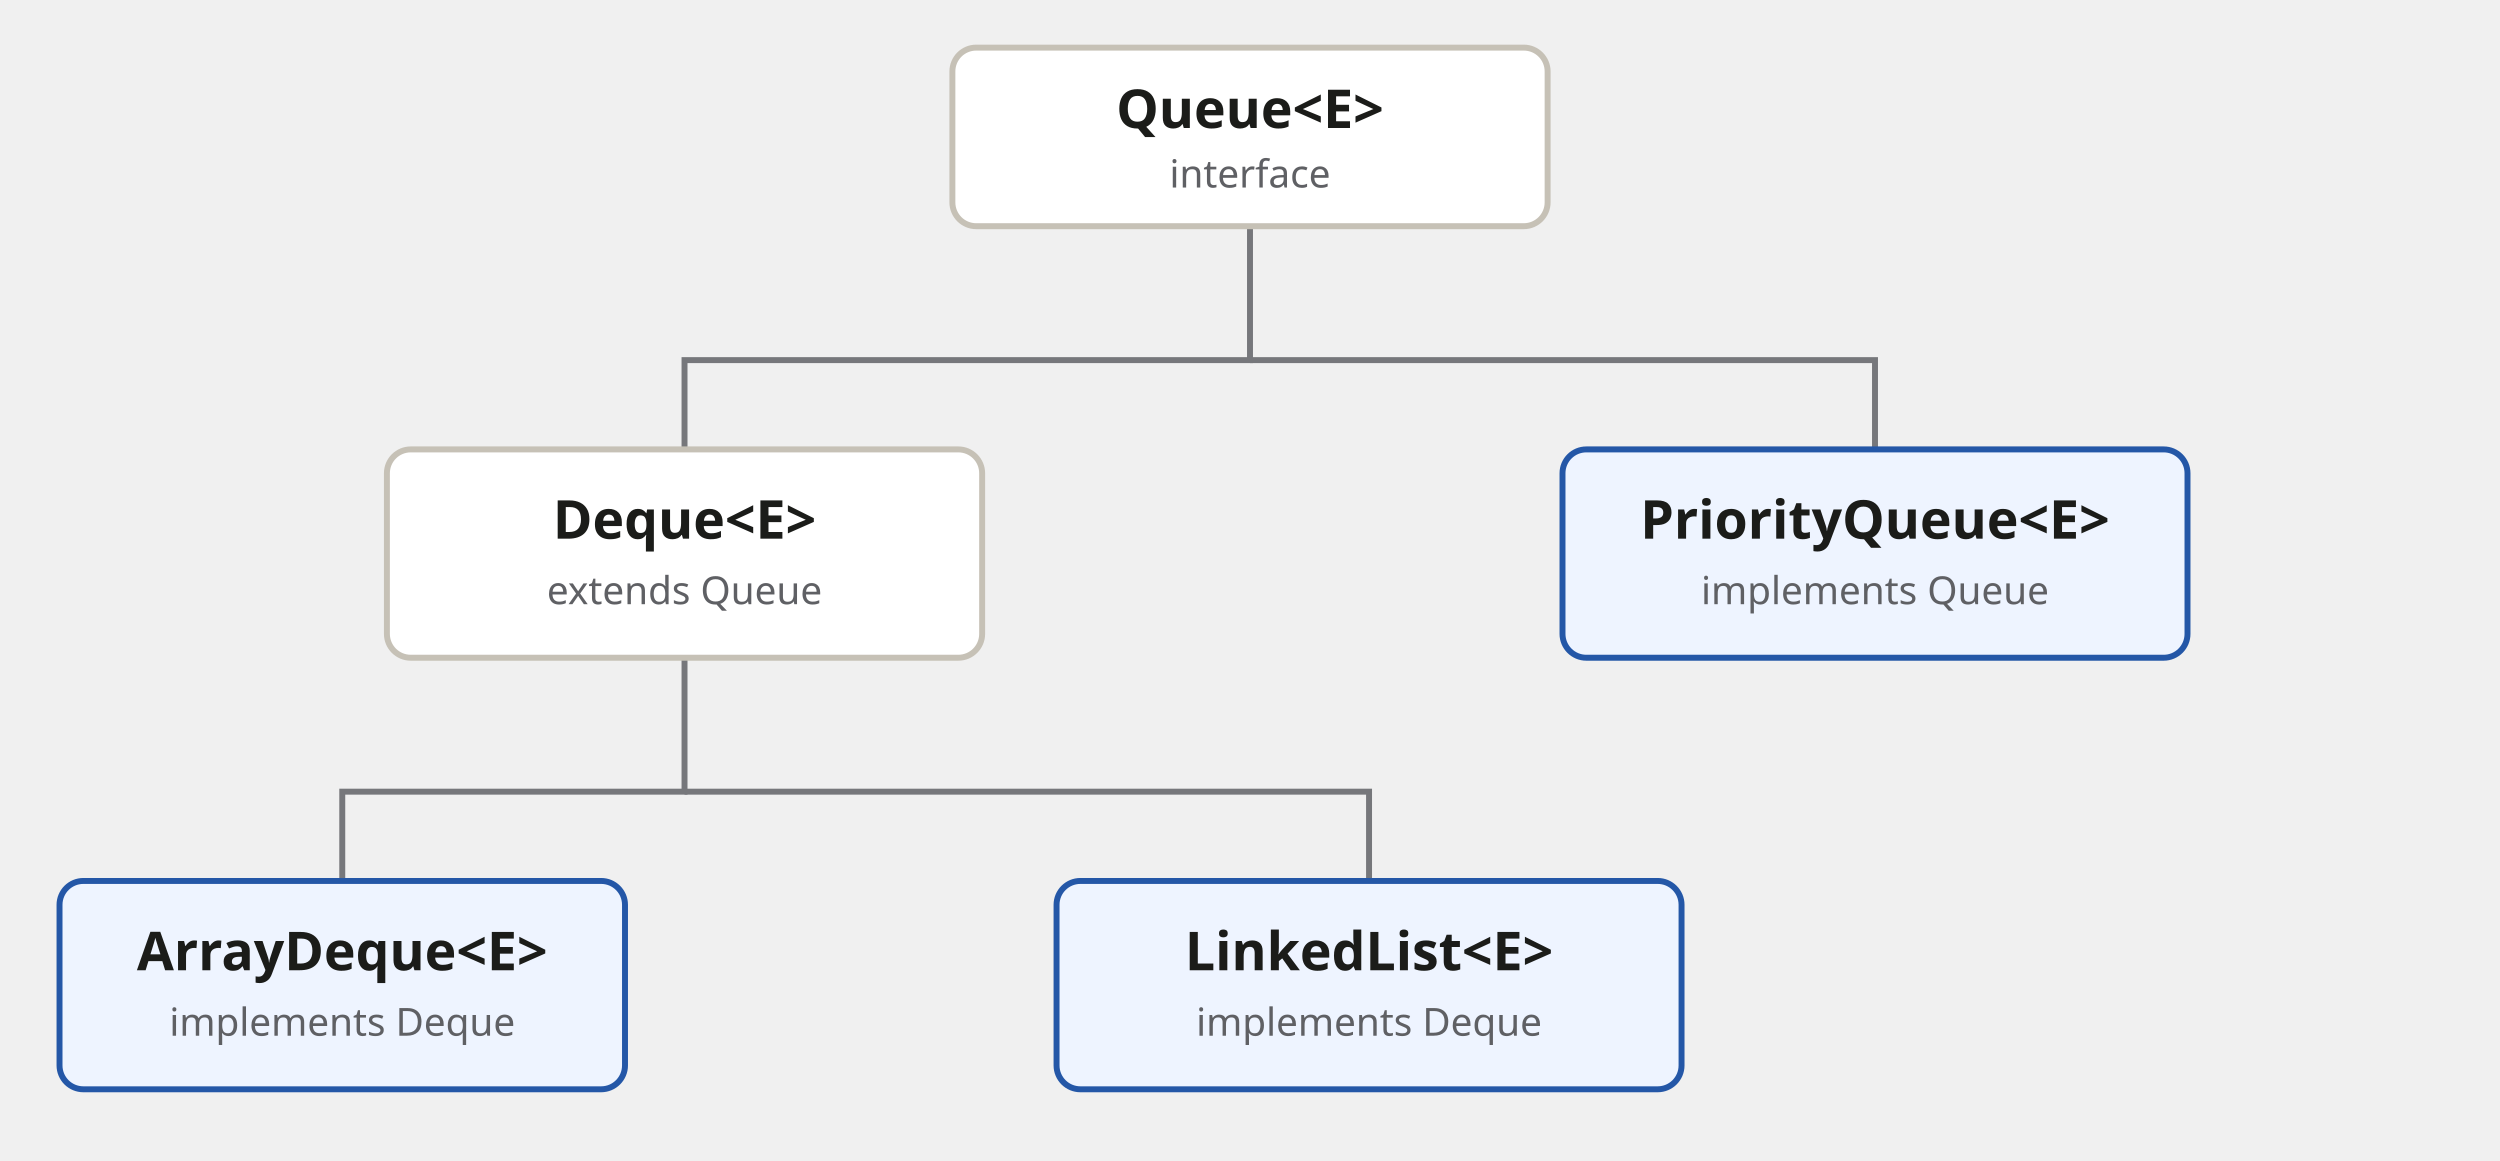
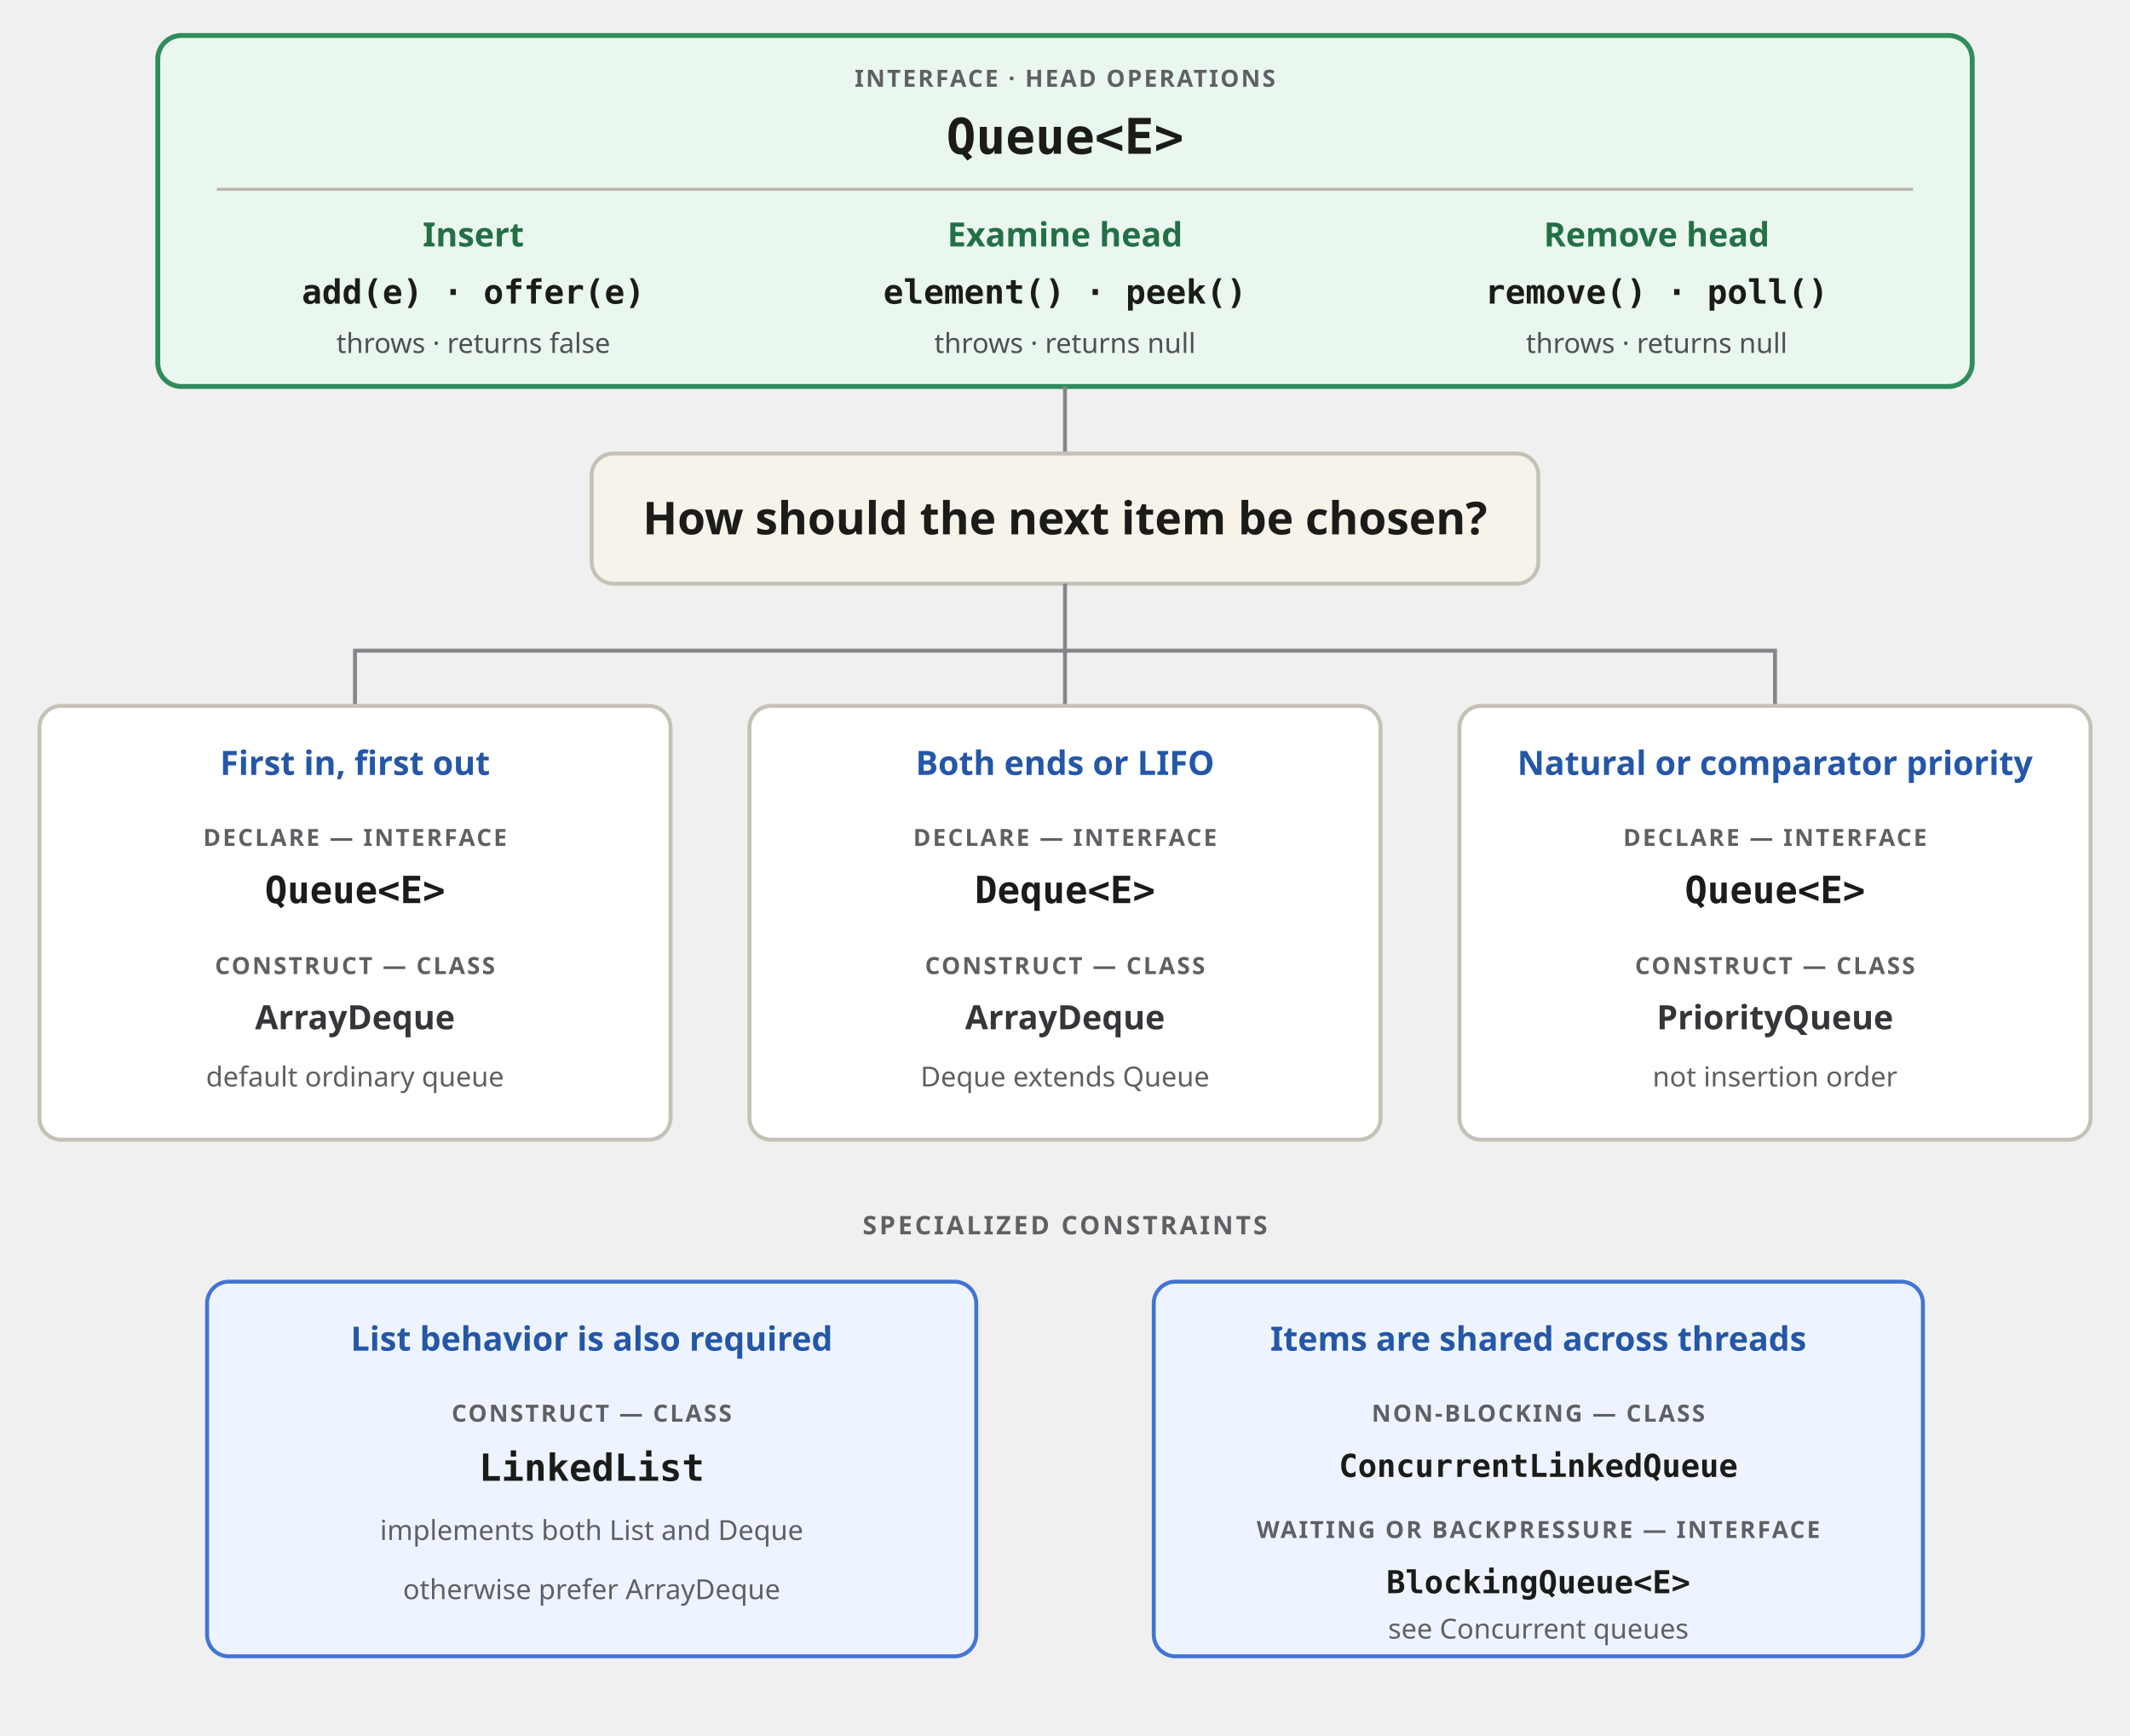
- <svg xmlns="http://www.w3.org/2000/svg" viewBox="0 0 840 390" role="img" aria-labelledby="title description">
+ <svg xmlns="http://www.w3.org/2000/svg" viewBox="0 0 1080 880" role="img" aria-labelledby="title description">
  <defs>
    <style>
-       .interface { fill: #ffffff; stroke: #c6c1b6; stroke-width: 2; }
-       .implementation { fill: #eef4ff; stroke: #2457a7; stroke-width: 2; }
-       .branch { fill: none; stroke: #76777b; stroke-width: 2; }
-       .type { fill: #1b1c19; font: 600 18px 'Plus Jakarta Sans', 'Avenir Next', 'Segoe UI', sans-serif; text-anchor: middle; }
-       .kind { fill: #5f6064; font: 500 13px 'Plus Jakarta Sans', 'Avenir Next', 'Segoe UI', sans-serif; text-anchor: middle; }
+       .interface { fill: #eaf7ef; stroke: #2f8d5c; stroke-width: 2.5; }
+       .prompt { fill: #f7f3ea; stroke: #c6c1b6; stroke-width: 2; }
+       .choice { fill: #ffffff; stroke: #c6c1b6; stroke-width: 2; }
+       .specialized { fill: #eef4ff; stroke: #4274d6; stroke-width: 2; }
+       .branch { fill: none; stroke: #85868a; stroke-width: 2; }
+       .divider { fill: none; stroke: #b8b4aa; stroke-width: 1.5; }
+       .kind { fill: #5f6064; font: 700 12px 'Plus Jakarta Sans', 'Avenir Next', 'Segoe UI', sans-serif; letter-spacing: 1px; text-anchor: middle; }
+       .rootType { fill: #1b1c19; font: 700 25px 'SFMono-Regular', Consolas, monospace; text-anchor: middle; }
+       .method { fill: #1b1c19; font: 600 17px 'SFMono-Regular', Consolas, monospace; text-anchor: middle; }
+       .result { fill: #4f5054; font: 500 14px 'Plus Jakarta Sans', 'Avenir Next', 'Segoe UI', sans-serif; text-anchor: middle; }
+       .promptText { fill: #1b1c19; font: 700 23px 'Plus Jakarta Sans', 'Avenir Next', 'Segoe UI', sans-serif; text-anchor: middle; }
+       .accent { fill: #2457a7; font: 700 17px 'Plus Jakarta Sans', 'Avenir Next', 'Segoe UI', sans-serif; text-anchor: middle; }
+       .greenAccent { fill: #237047; }
+       .type { fill: #1b1c19; font: 700 19px 'SFMono-Regular', Consolas, monospace; text-anchor: middle; }
+       .className { fill: #35363a; font: 600 17px 'Plus Jakarta Sans', 'Avenir Next', 'Segoe UI', sans-serif; text-anchor: middle; }
+       .detail { fill: #5f6064; font: 500 14px 'Plus Jakarta Sans', 'Avenir Next', 'Segoe UI', sans-serif; text-anchor: middle; }
+       .sectionLabel { fill: #5f6064; font: 700 13px 'Plus Jakarta Sans', 'Avenir Next', 'Segoe UI', sans-serif; letter-spacing: 1.3px; text-anchor: middle; }
+       .smallType { fill: #1b1c19; font: 700 16px 'SFMono-Regular', Consolas, monospace; text-anchor: middle; }
    </style>
  </defs>
-   <path class="branch" d="M420 76v45H230v30" />
-   <path class="branch" d="M420 121h210v30" />
-   <path class="branch" d="M230 221v45H115v30" />
-   <path class="branch" d="M230 266h230v30" />
-   <rect class="interface" x="320" y="16" width="200" height="60" rx="8" />
-   <text class="type" x="420" y="43">Queue&lt;E&gt;</text>
-   <text class="kind" x="420" y="63">interface</text>
-   <rect class="interface" x="130" y="151" width="200" height="70" rx="8" />
-   <text class="type" x="230" y="181">Deque&lt;E&gt;</text>
-   <text class="kind" x="230" y="203">extends Queue</text>
-   <rect class="implementation" x="525" y="151" width="210" height="70" rx="8" />
-   <text class="type" x="630" y="181">PriorityQueue&lt;E&gt;</text>
-   <text class="kind" x="630" y="203">implements Queue</text>
-   <rect class="implementation" x="20" y="296" width="190" height="70" rx="8" />
-   <text class="type" x="115" y="326">ArrayDeque&lt;E&gt;</text>
-   <text class="kind" x="115" y="348">implements Deque</text>
-   <rect class="implementation" x="355" y="296" width="210" height="70" rx="8" />
-   <text class="type" x="460" y="326">LinkedList&lt;E&gt;</text>
-   <text class="kind" x="460" y="348">implements Deque</text>
+   <rect class="interface" x="80" y="18" width="920" height="178" rx="12" />
+   <text class="kind" x="540" y="44">INTERFACE · HEAD OPERATIONS</text>
+   <text class="rootType" x="540" y="78">Queue&lt;E&gt;</text>
+   <path class="divider" d="M110 96h860" />
+   <text class="accent greenAccent" x="240" y="125">Insert</text>
+   <text class="method" x="240" y="154">add(e) · offer(e)</text>
+   <text class="result" x="240" y="179">throws · returns false</text>
+   <text class="accent greenAccent" x="540" y="125">Examine head</text>
+   <text class="method" x="540" y="154">element() · peek()</text>
+   <text class="result" x="540" y="179">throws · returns null</text>
+   <text class="accent greenAccent" x="840" y="125">Remove head</text>
+   <text class="method" x="840" y="154">remove() · poll()</text>
+   <text class="result" x="840" y="179">throws · returns null</text>
+   <path class="branch" d="M540 196v34" />
+   <rect class="prompt" x="300" y="230" width="480" height="66" rx="11" />
+   <text class="promptText" x="540" y="271">How should the next item be chosen?</text>
+   <path class="branch" d="M540 296v34H180v28" />
+   <path class="branch" d="M540 330v28" />
+   <path class="branch" d="M540 330h360v28" />
+   <rect class="choice" x="20" y="358" width="320" height="220" rx="11" />
+   <text class="accent" x="180" y="393">First in, first out</text>
+   <text class="kind" x="180" y="429">DECLARE — INTERFACE</text>
+   <text class="type" x="180" y="458">Queue&lt;E&gt;</text>
+   <text class="kind" x="180" y="494">CONSTRUCT — CLASS</text>
+   <text class="className" x="180" y="522">ArrayDeque</text>
+   <text class="detail" x="180" y="551">default ordinary queue</text>
+   <rect class="choice" x="380" y="358" width="320" height="220" rx="11" />
+   <text class="accent" x="540" y="393">Both ends or LIFO</text>
+   <text class="kind" x="540" y="429">DECLARE — INTERFACE</text>
+   <text class="type" x="540" y="458">Deque&lt;E&gt;</text>
+   <text class="kind" x="540" y="494">CONSTRUCT — CLASS</text>
+   <text class="className" x="540" y="522">ArrayDeque</text>
+   <text class="detail" x="540" y="551">Deque extends Queue</text>
+   <rect class="choice" x="740" y="358" width="320" height="220" rx="11" />
+   <text class="accent" x="900" y="393">Natural or comparator priority</text>
+   <text class="kind" x="900" y="429">DECLARE — INTERFACE</text>
+   <text class="type" x="900" y="458">Queue&lt;E&gt;</text>
+   <text class="kind" x="900" y="494">CONSTRUCT — CLASS</text>
+   <text class="className" x="900" y="522">PriorityQueue</text>
+   <text class="detail" x="900" y="551">not insertion order</text>
+   <text class="sectionLabel" x="540" y="626">SPECIALIZED CONSTRAINTS</text>
+   <rect class="specialized" x="105" y="650" width="390" height="190" rx="11" />
+   <text class="accent" x="300" y="685">List behavior is also required</text>
+   <text class="kind" x="300" y="721">CONSTRUCT — CLASS</text>
+   <text class="type" x="300" y="751">LinkedList</text>
+   <text class="detail" x="300" y="781">implements both List and Deque</text>
+   <text class="detail" x="300" y="811">otherwise prefer ArrayDeque</text>
+   <rect class="specialized" x="585" y="650" width="390" height="190" rx="11" />
+   <text class="accent" x="780" y="685">Items are shared across threads</text>
+   <text class="kind" x="780" y="721">NON-BLOCKING — CLASS</text>
+   <text class="smallType" x="780" y="749">ConcurrentLinkedQueue</text>
+   <text class="kind" x="780" y="780">WAITING OR BACKPRESSURE — INTERFACE</text>
+   <text class="smallType" x="780" y="808">BlockingQueue&lt;E&gt;</text>
+   <text class="detail" x="780" y="831">see Concurrent queues</text>
</svg>
